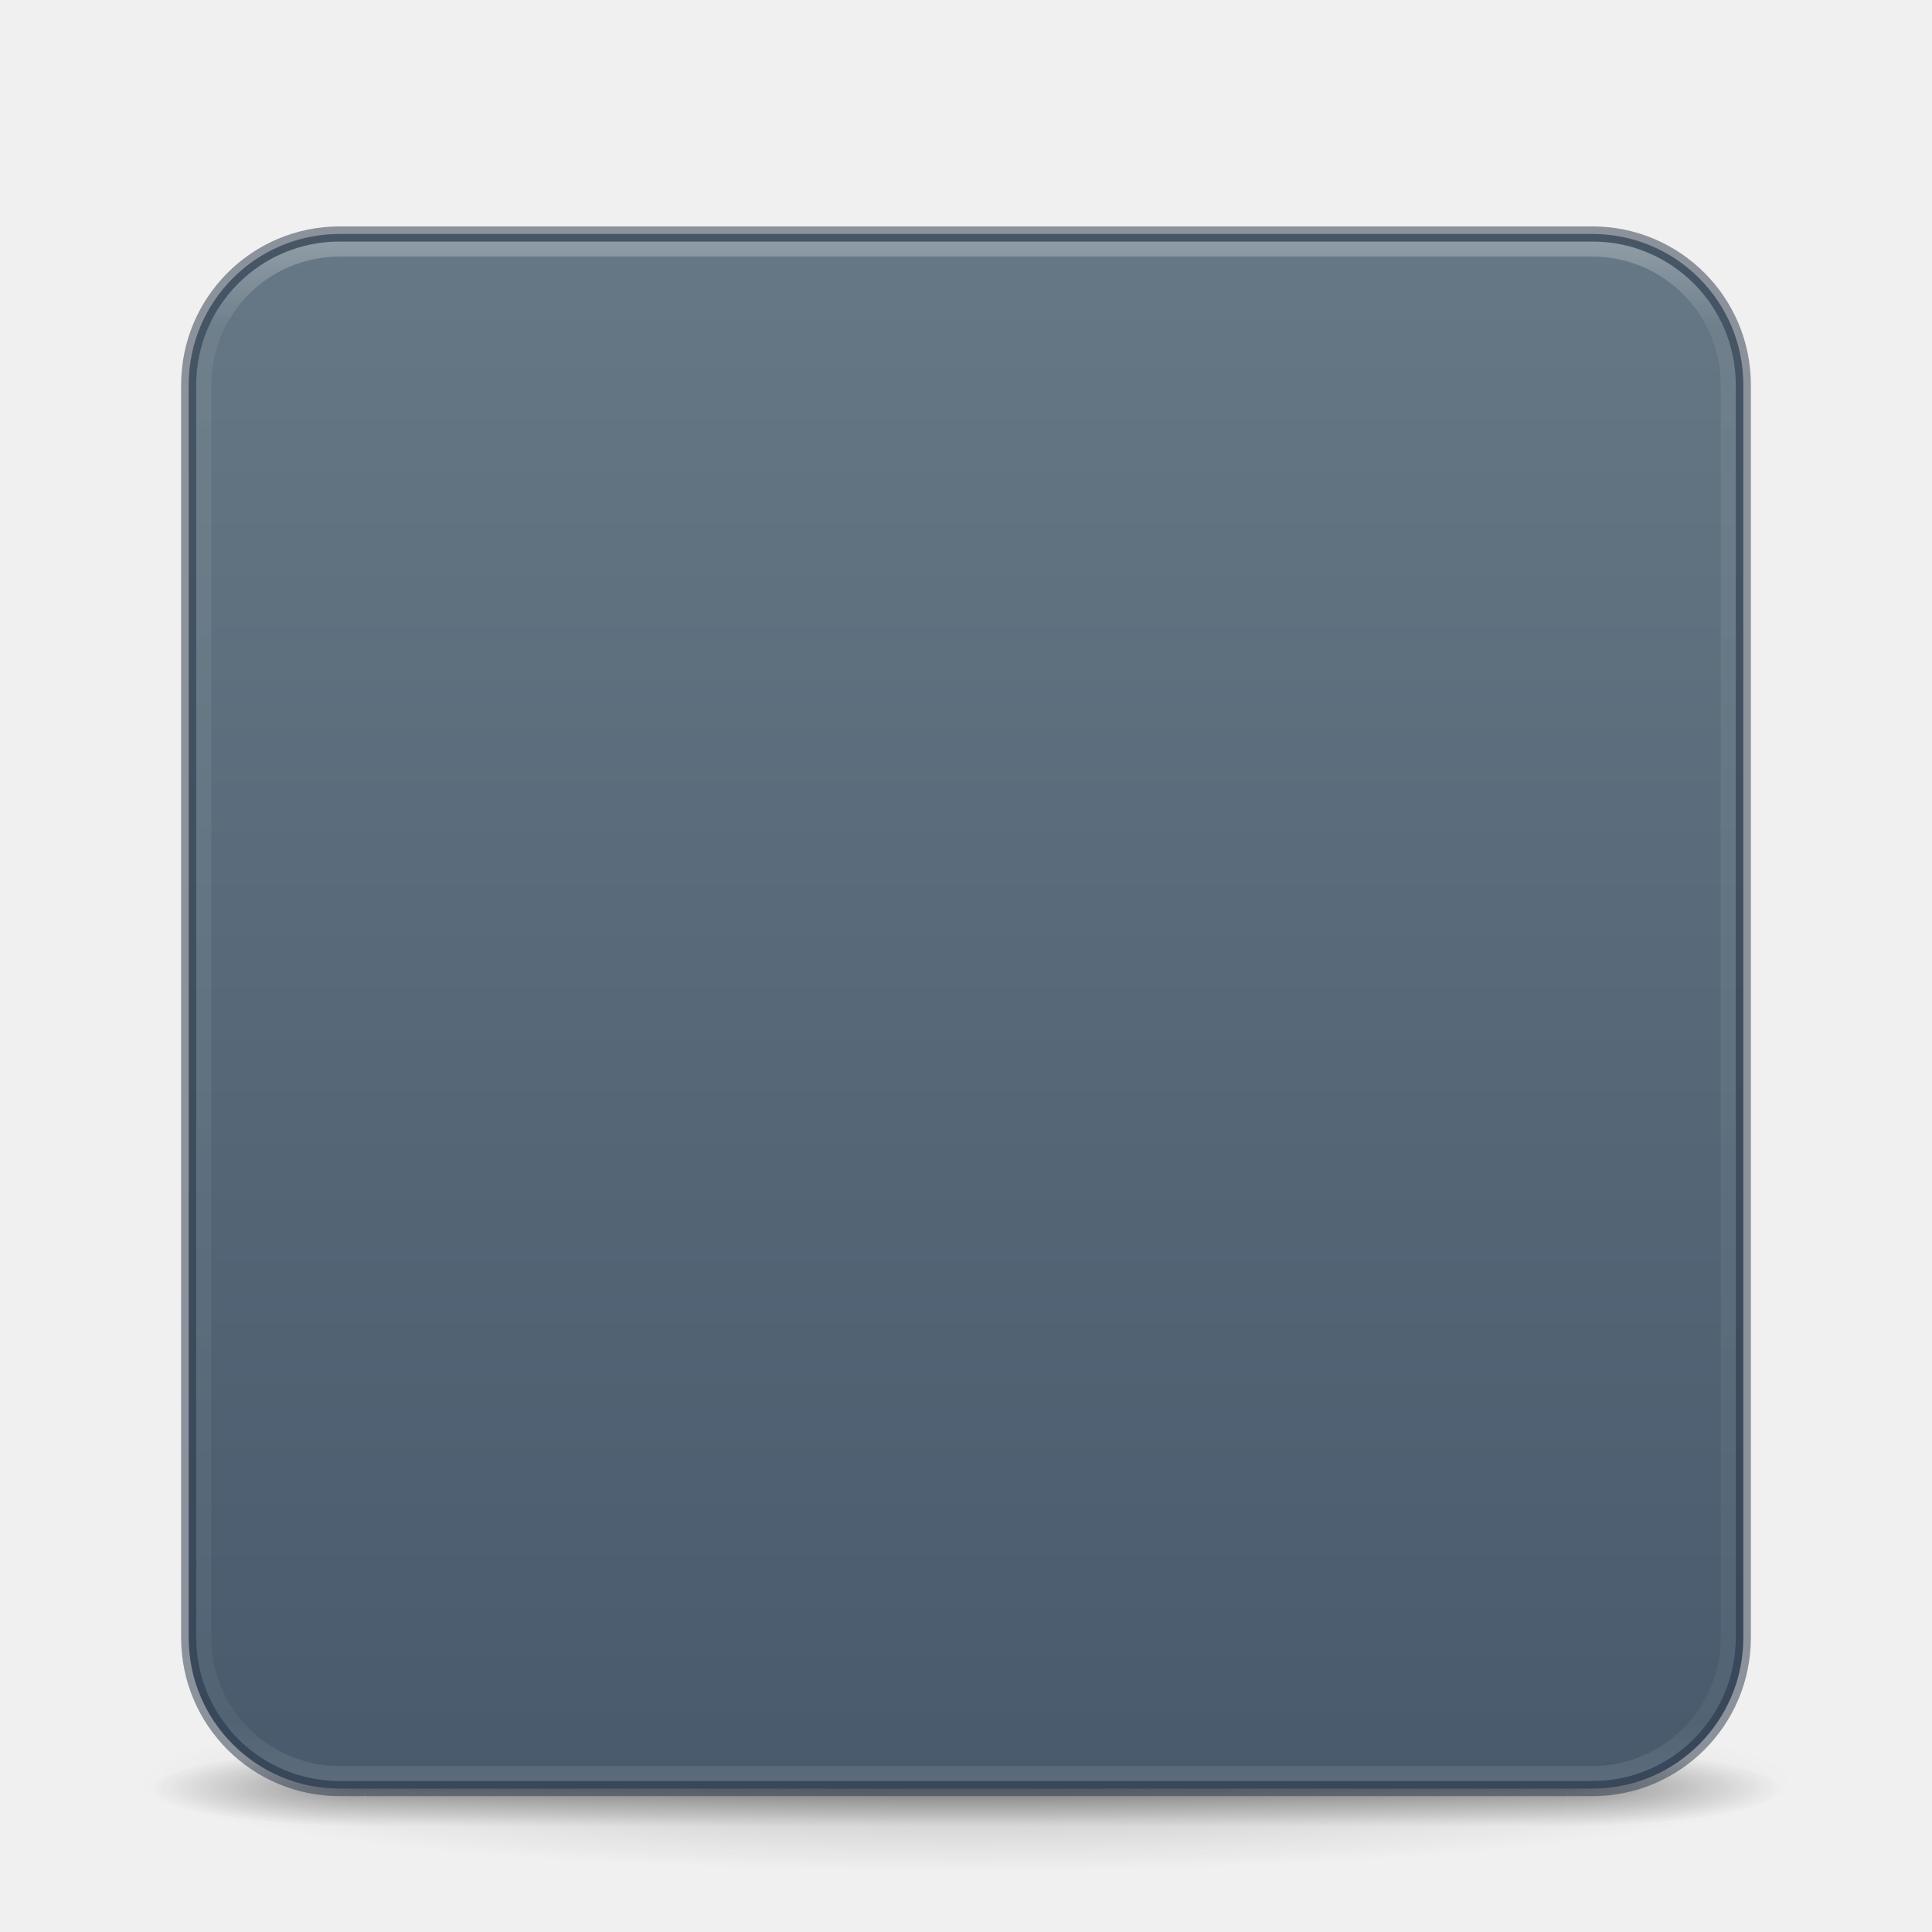
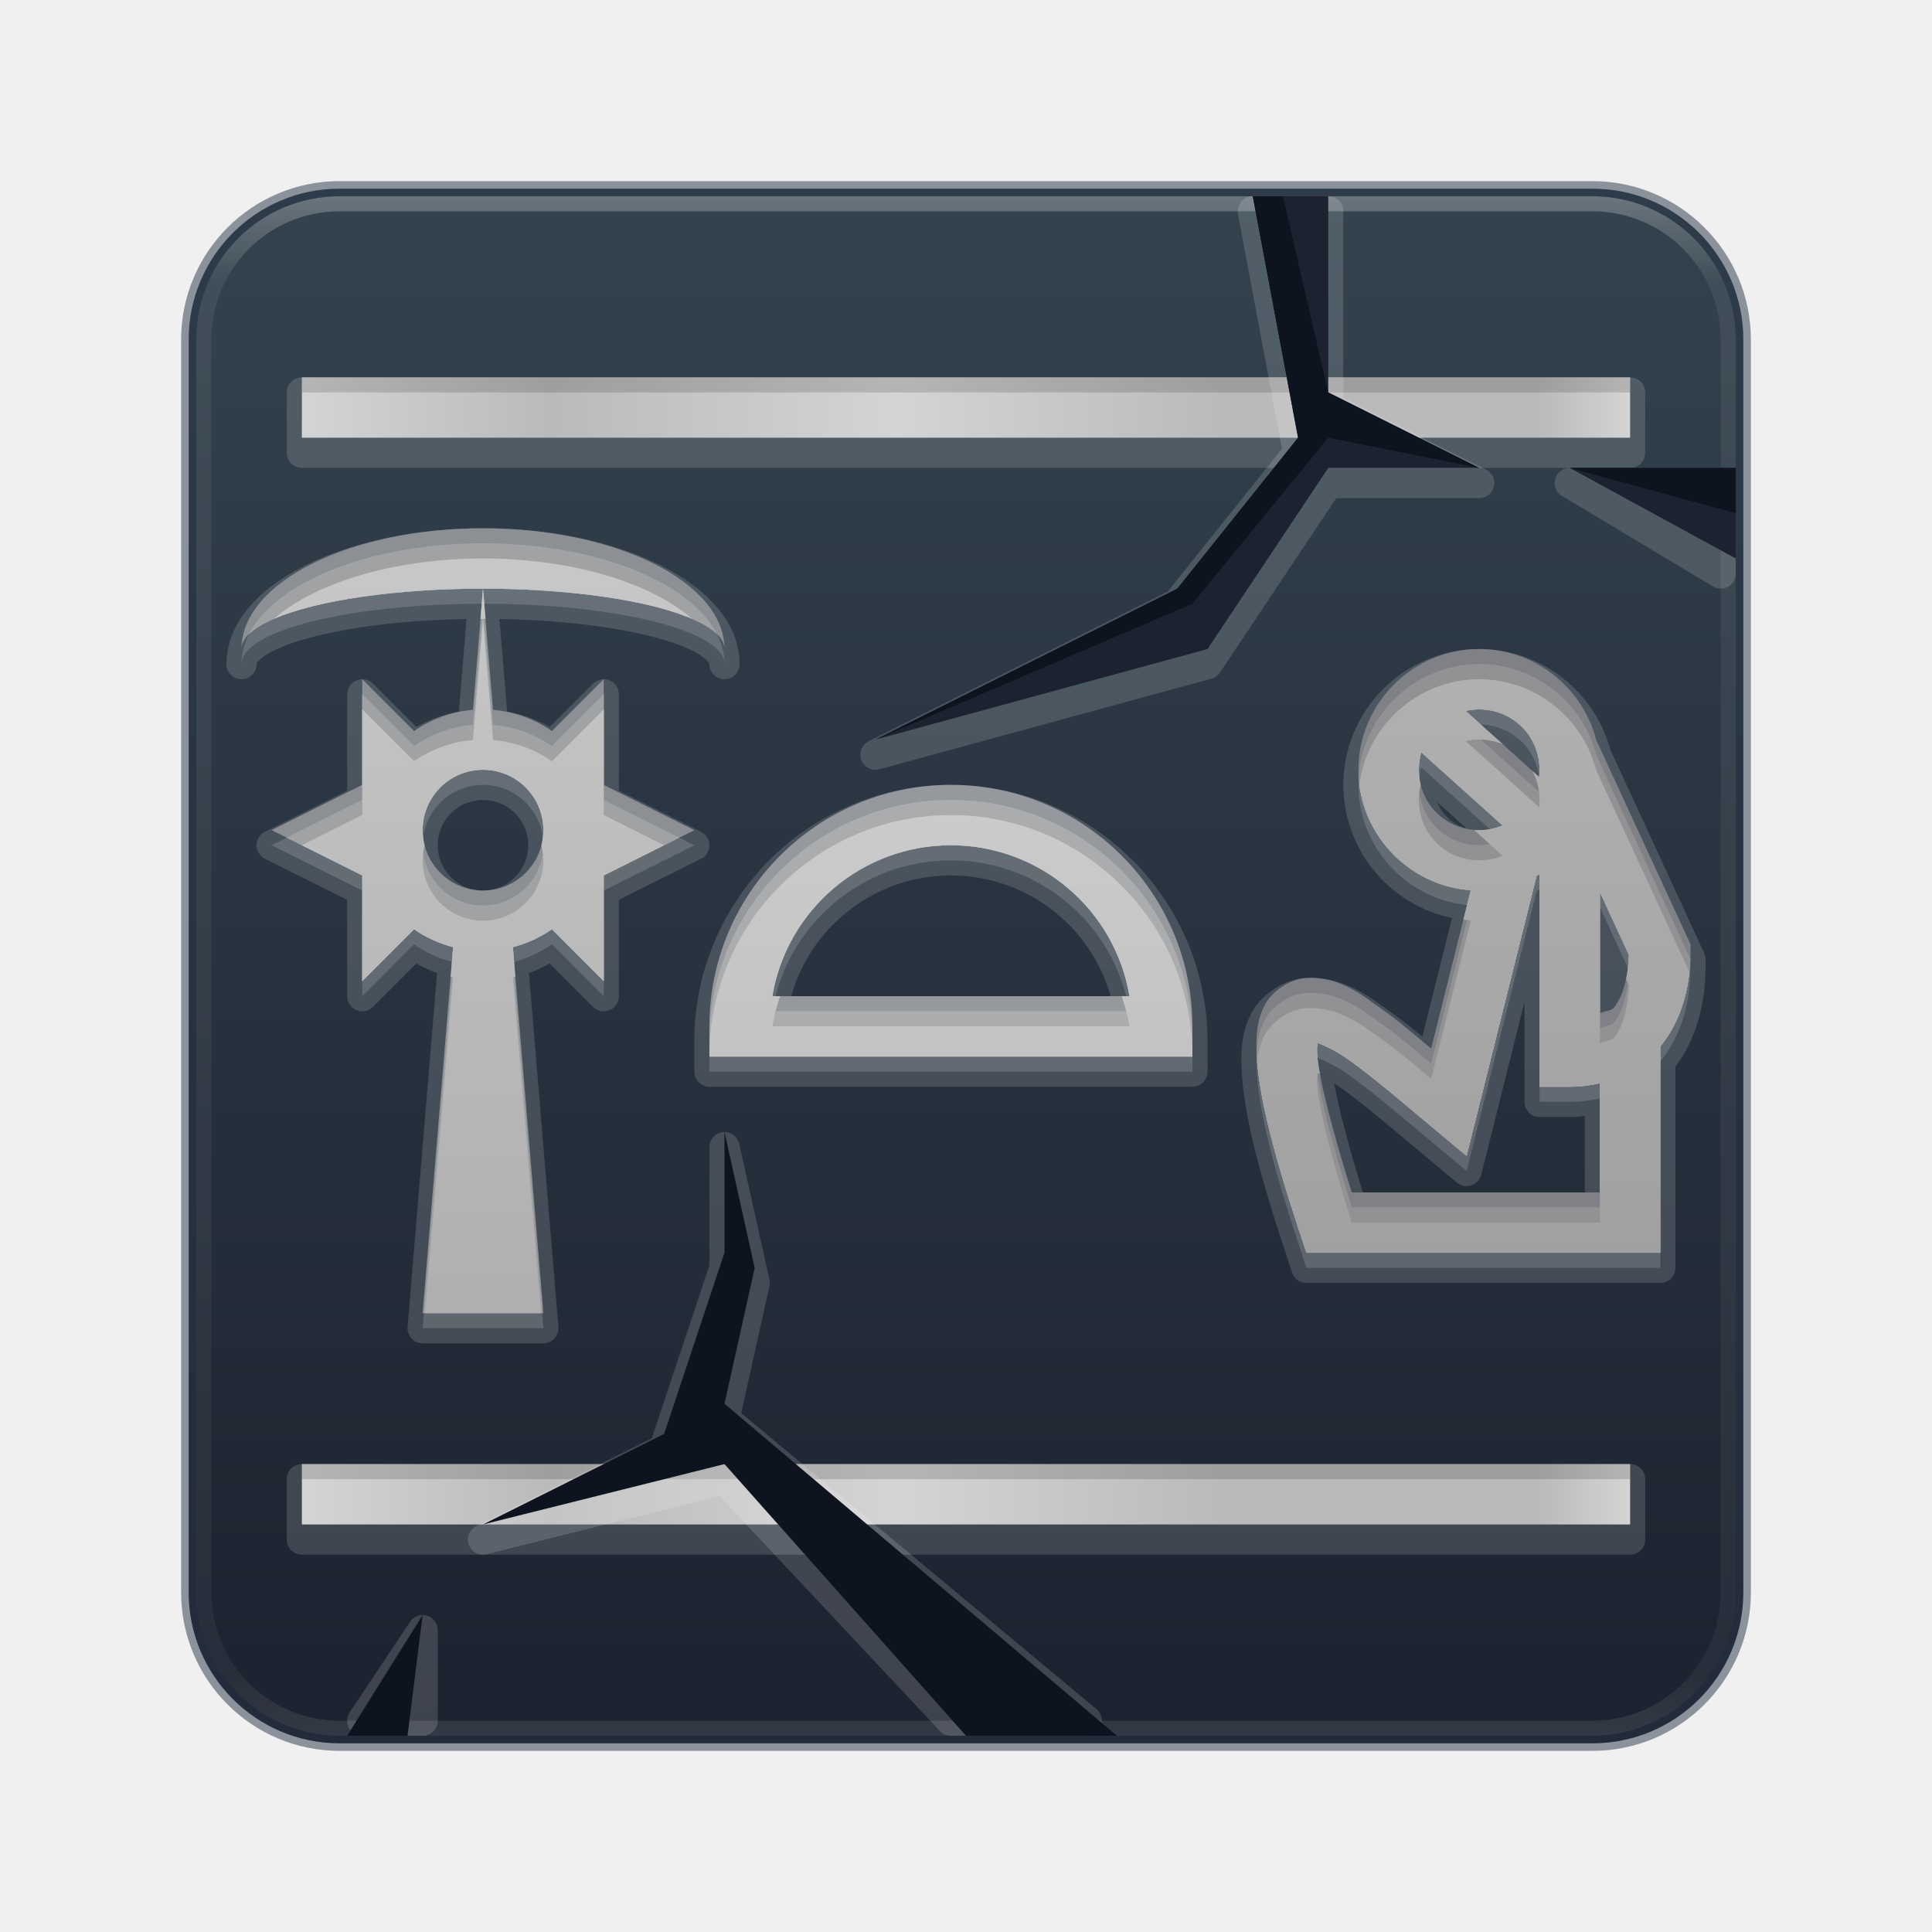
- <svg xmlns="http://www.w3.org/2000/svg" xmlns:xlink="http://www.w3.org/1999/xlink" id="svg4379" height="128" width="128" version="1.1">
+ <svg xmlns="http://www.w3.org/2000/svg" xmlns:xlink="http://www.w3.org/1999/xlink" id="svg4379" height="128" width="128" version="1.1" xml:space="preserve">
  <defs id="defs4381">
-     <linearGradient id="linearGradient880">
-       <stop style="stop-color:#667885;stop-opacity:1" offset="0" id="stop876" />
-       <stop style="stop-color:#485a6c;stop-opacity:1" offset="1" id="stop878" />
-     </linearGradient>
-     <linearGradient gradientTransform="matrix(2.72973,0,0,2.72973,-1.513512,1.486514)" gradientUnits="userSpaceOnUse" xlink:href="#linearGradient3924-776" id="linearGradient3159" y2="43" x2="24" y1="5" x1="24" />
+     <linearGradient gradientTransform="matrix(2.72973,0,0,2.72973,-1.513512,-1.513486)" gradientUnits="userSpaceOnUse" xlink:href="#linearGradient3924-776" id="linearGradient3159" y2="43" x2="24" y1="5" x1="24" />
    <linearGradient id="linearGradient3924-776">
      <stop offset="0" style="stop-color:#ffffff;stop-opacity:1" id="stop3124" />
      <stop offset="0.063" style="stop-color:#ffffff;stop-opacity:0.235" id="stop3126" />
      <stop offset="0.951" style="stop-color:#ffffff;stop-opacity:0.157" id="stop3128" />
      <stop offset="1" style="stop-color:#ffffff;stop-opacity:0.392" id="stop3130" />
    </linearGradient>
-     <radialGradient gradientTransform="matrix(2.003784,0,0,1.4,27.98813,-17.4)" gradientUnits="userSpaceOnUse" xlink:href="#linearGradient3688-166-749-5" id="radialGradient2455-1" fy="43.5" fx="4.993" r="2.5" cy="43.5" cx="4.993" />
-     <linearGradient id="linearGradient3688-166-749-5">
-       <stop offset="0" style="stop-color:#181818;stop-opacity:1" id="stop2883-0" />
-       <stop offset="1" style="stop-color:#181818;stop-opacity:0" id="stop2885-5" />
+     <linearGradient xlink:href="#linearGradient28" id="linearGradient882" x1="62.872" y1="15.907" x2="62.872" y2="118.427" gradientUnits="userSpaceOnUse" gradientTransform="translate(0,-3)" />
+     <linearGradient id="linearGradient23">
+       <stop style="stop-color:#d4d4d4;stop-opacity:1;" offset="0" id="stop22" />
+       <stop style="stop-color:#bababa;stop-opacity:1;" offset="0.187" id="stop24" />
+       <stop style="stop-color:#d4d4d4;stop-opacity:1;" offset="0.448" id="stop25" />
+       <stop style="stop-color:#bababa;stop-opacity:1;" offset="0.694" id="stop26" />
+       <stop style="stop-color:#bababa;stop-opacity:1;" offset="0.931" id="stop29" />
+       <stop style="stop-color:#d4d4d4;stop-opacity:1;" offset="1" id="stop23" />
    </linearGradient>
-     <radialGradient gradientTransform="matrix(2.003784,0,0,1.4,-20.01187,-104.4)" gradientUnits="userSpaceOnUse" xlink:href="#linearGradient3688-464-309-8" id="radialGradient2457-5" fy="43.5" fx="4.993" r="2.5" cy="43.5" cx="4.993" />
-     <linearGradient id="linearGradient3688-464-309-8">
-       <stop offset="0" style="stop-color:#181818;stop-opacity:1" id="stop2889-9" />
-       <stop offset="1" style="stop-color:#181818;stop-opacity:0" id="stop2891-4" />
+     <linearGradient id="linearGradient8">
+       <stop style="stop-color:#d4d4d4;stop-opacity:1;" offset="0" id="stop8" />
+       <stop style="stop-color:#bababa;stop-opacity:1;" offset="1" id="stop9" />
    </linearGradient>
-     <linearGradient gradientUnits="userSpaceOnUse" xlink:href="#linearGradient3702-501-757-0" id="linearGradient2459-7" y2="39.999" x2="25.058" y1="47.028" x1="25.058" />
-     <linearGradient id="linearGradient3702-501-757-0">
-       <stop offset="0" style="stop-color:#181818;stop-opacity:0" id="stop2895-0" />
-       <stop offset="0.5" style="stop-color:#181818;stop-opacity:1" id="stop2897-2" />
-       <stop offset="1" style="stop-color:#181818;stop-opacity:0" id="stop2899-6" />
+     <linearGradient id="linearGradient28">
+       <stop id="stop27" offset="0" style="stop-color:#33434e;stop-opacity:1;" />
+       <stop id="stop28" offset="1" style="stop-color:#1c222f;stop-opacity:1;" />
    </linearGradient>
-     <linearGradient id="linearGradient3811">
-       <stop offset="0" style="stop-color:#000000;stop-opacity:1" id="stop3813" />
-       <stop offset="1" style="stop-color:#000000;stop-opacity:0" id="stop3815" />
-     </linearGradient>
-     <radialGradient gradientTransform="matrix(1.556392,0,0,0.1697883,70.27036,102.1303)" gradientUnits="userSpaceOnUse" xlink:href="#linearGradient3811" id="radialGradient4377" fy="93.468" fx="-4.029" r="35.338" cy="93.468" cx="-4.029" />
-     <linearGradient xlink:href="#linearGradient880" id="linearGradient882" x1="62.872" y1="15.907" x2="62.872" y2="118.427" gradientUnits="userSpaceOnUse" />
+     <linearGradient xlink:href="#linearGradient23" id="linearGradient15" x1="20" y1="102" x2="108" y2="102" gradientUnits="userSpaceOnUse" />
+     <linearGradient xlink:href="#linearGradient23" id="linearGradient21" gradientUnits="userSpaceOnUse" x1="20" y1="102" x2="108" y2="102" />
+     <linearGradient xlink:href="#linearGradient8" id="linearGradient86" x1="63.5" y1="36" x2="63.5" y2="87.5" gradientUnits="userSpaceOnUse" />
  </defs>
-   <path d="M 119,118 A 55,6 0 0 1 9,118 55,6 0 1 1 119,118 Z" id="path3041" style="color:#000000;display:inline;overflow:visible;visibility:visible;opacity:0.2;fill:url(#radialGradient4377);fill-opacity:1;fill-rule:nonzero;stroke:none;stroke-width:1;marker:none;enable-background:accumulate" />
-   <g transform="matrix(2.699999,0,0,0.5555561,-0.8000019,94.88888)" id="g2036" style="display:inline">
-     <g transform="matrix(1.052632,0,0,1.285713,-1.263158,-13.42854)" id="g3712" style="opacity:0.4">
-       <rect width="5" height="7" x="38" y="40" id="rect2801" style="fill:url(#radialGradient2455-1);fill-opacity:1;stroke:none" />
-       <rect width="5" height="7" x="-10" y="-47" transform="scale(-1,-1)" id="rect3696" style="fill:url(#radialGradient2457-5);fill-opacity:1;stroke:none" />
-       <rect width="28" height="7" x="10" y="40" id="rect3700" style="fill:url(#linearGradient2459-7);fill-opacity:1;stroke:none" />
-     </g>
+   <rect width="103" height="103" rx="10" ry="10" x="12.5" y="12.5" id="rect5505-21-3" style="color:#000000;display:inline;overflow:visible;visibility:visible;fill:url(#linearGradient882);fill-opacity:1;fill-rule:nonzero;stroke:none;stroke-width:1;marker:none;enable-background:accumulate" />
+   <path id="path80" style="opacity:0.15;fill:#ffffff;fill-opacity:1;stroke:#ffffff;stroke-width:2;stroke-linecap:round;stroke-linejoin:round;stroke-opacity:1" d="m 32,36 a 16,8 0 0 0 -16,8 16,4 0 0 1 16,-4 16,4 0 0 1 16,4 16,8 0 0 0 -16,-8 z m 0,4 -0.668,8.027 a 8,8 0 0 0 -3.898,1.406 L 24,46 v 7 l -6,3 6,3 v 7 l 3.434,-3.434 A 8,8 0 0 0 30.02,63.75 L 28,88 h 8 L 33.98,63.75 a 8,8 0 0 0 2.586,-1.184 L 40,66 v -7 l 6,-3 -6,-3 v -7 l -3.434,3.434 a 8,8 0 0 0 -3.898,-1.406 z m 66,4 c -4.395,0 -8,3.605 -8,8 0,4.207 3.303,7.691 7.441,7.98 l -2.621,10.492 c -0.988,-0.816 -1.99,-1.684 -2.938,-2.371 -1.743,-1.264 -3.176,-2.426 -5.34,-2.305 -1.082,0.06 -2.331,0.888 -2.816,1.918 -0.486,1.03 -0.537,2.096 -0.453,3.383 0.168,2.574 1.048,6.166 2.828,11.531 L 86.555,84 H 110 V 70.328 c 0.021,-0.025 0.042,-0.052 0.062,-0.078 C 111.428,68.543 112,66.333 112,64 v -0.438 l -6.184,-13.402 a 2,2 0 0 0 -0.062,-0.125 C 104.871,46.58 101.718,44 98,44 Z m 0,4 c 2.233,0 4,1.767 4,4 0,0.163 -0.009,0.323 -0.027,0.48 L 97.102,48.098 C 97.389,48.033 97.691,48 98,48 Z m -3.836,2.844 5.391,4.848 C 99.079,55.889 98.553,56 98,56 c -2.233,0 -4,-1.767 -4,-4 0,-0.404 0.056,-0.791 0.164,-1.156 z M 32,52 A 4,4 0 0 1 32.523,52.035 4,4 0 0 1 36,56 4,4 0 0 1 33.637,59.648 4,4 0 0 1 32,60 4,4 0 0 1 30.363,59.648 4,4 0 0 1 28,56 4,4 0 0 1 31.477,52.035 4,4 0 0 1 32,52 Z m 31,1 A 16,16 0 0 0 47,69 v 2 H 79 V 69 A 16,16 0 0 0 63,53 Z m 0,4 A 12,12 0 0 1 74.832,67 H 51.168 A 12,12 0 0 1 63,57 Z m 39,1.918 V 73 h 2 c 0.694,0 1.364,-0.082 2,-0.234 V 80 H 89.555 c -1.295,-4.143 -2.184,-7.55 -2.289,-9.164 -0.032,-0.487 0.013,-0.504 0.043,-0.742 0.311,0.148 0.994,0.353 2.227,1.246 1.533,1.111 3.359,2.672 5.18,4.195 l 2.449,2.047 4.641,-18.555 c 0.065,-0.036 0.131,-0.072 0.195,-0.109 z m 4,1.191 1.922,4.164 c -0.057,1.494 -0.396,2.742 -0.984,3.477 -0.202,0.253 -0.683,0.218 -0.938,0.398 z" />
+   <rect width="101" height="101" rx="9" ry="9" x="13.5" y="13.5" id="rect6741-7" style="opacity:0.3;fill:none;stroke:url(#linearGradient3159);stroke-width:1;stroke-linecap:round;stroke-linejoin:round;stroke-miterlimit:4;stroke-dasharray:none;stroke-dashoffset:0;stroke-opacity:1" />
+   <rect width="103" height="103" rx="10" ry="10" x="12.5" y="12.5" id="rect5505-21-6" style="color:#000000;display:inline;overflow:visible;visibility:visible;opacity:0.5;fill:none;stroke:#273445;stroke-width:1;stroke-linecap:round;stroke-linejoin:round;stroke-miterlimit:4;stroke-dasharray:none;stroke-dashoffset:0;stroke-opacity:1;marker:none;enable-background:accumulate" />
+   <g id="g21" transform="translate(0,-75)">
+     <rect style="opacity:0.15;fill:#ffffff;fill-opacity:1;stroke:#ffffff;stroke-width:2;stroke-linejoin:round;stroke-dasharray:none;stroke-opacity:1" id="rect19" width="88" height="4" x="20" y="101" rx="0" ry="0" />
+     <rect style="fill:url(#linearGradient21);fill-opacity:1;stroke:none;stroke-linejoin:round" id="rect20" width="88" height="4" x="20" y="100" rx="0" ry="0" />
+     <rect style="opacity:0.15;fill:#000000;fill-opacity:1;stroke:none;stroke-linejoin:round" id="rect21" width="88" height="1" x="20" y="100" />
  </g>
-   <rect width="103" height="103" rx="10" ry="10" x="12.5" y="15.5" id="rect5505-21-3" style="color:#000000;display:inline;overflow:visible;visibility:visible;fill:url(#linearGradient882);fill-opacity:1;fill-rule:nonzero;stroke:none;stroke-width:1;marker:none;enable-background:accumulate" />
-   <rect width="101" height="101" rx="9" ry="9" x="13.5" y="16.5" id="rect6741-7" style="opacity:0.3;fill:none;stroke:url(#linearGradient3159);stroke-width:1;stroke-linecap:round;stroke-linejoin:round;stroke-miterlimit:4;stroke-dasharray:none;stroke-dashoffset:0;stroke-opacity:1" />
-   <rect width="103" height="103" rx="10" ry="10" x="12.5" y="15.5" id="rect5505-21-6" style="color:#000000;display:inline;overflow:visible;visibility:visible;opacity:0.5;fill:none;stroke:#273445;stroke-width:1;stroke-linecap:round;stroke-linejoin:round;stroke-miterlimit:4;stroke-dasharray:none;stroke-dashoffset:0;stroke-opacity:1;marker:none;enable-background:accumulate" />
+   <path id="path17-9" style="fill:#95989d;fill-opacity:1;stroke:none;stroke-width:2;stroke-linecap:round;stroke-linejoin:round;stroke-opacity:0.502" d="m 32,35 a 16,8 0 0 0 -16,8 16,4 0 0 1 16,-4 16,4 0 0 1 16,4 16,8 0 0 0 -16,-8 z m 0,4 -0.668,8.027 a 8,8 0 0 0 -3.898,1.406 L 24,45 v 7 l -6,3 6,3 v 7 l 3.434,-3.434 A 8,8 0 0 0 30.02,62.75 L 28,87 h 8 L 33.98,62.75 a 8,8 0 0 0 2.586,-1.184 L 40,65 v -7 l 6,-3 -6,-3 v -7 l -3.434,3.434 a 8,8 0 0 0 -3.898,-1.406 z m 66,4 c -4.395,0 -8,3.605 -8,8 0,4.207 3.303,7.691 7.441,7.98 l -2.621,10.492 c -0.988,-0.816 -1.99,-1.684 -2.938,-2.371 -1.743,-1.264 -3.176,-2.426 -5.34,-2.305 -1.082,0.06 -2.331,0.888 -2.816,1.918 -0.486,1.03 -0.537,2.096 -0.453,3.383 0.168,2.574 1.048,6.166 2.828,11.531 L 86.555,83 H 110 V 69.328 c 0.021,-0.025 0.042,-0.052 0.062,-0.078 C 111.428,67.543 112,65.333 112,63 v -0.438 l -6.184,-13.402 a 2,2 0 0 0 -0.062,-0.125 C 104.871,45.58 101.718,43 98,43 Z m 0,4 c 2.233,0 4,1.767 4,4 0,0.163 -0.009,0.323 -0.027,0.48 L 97.102,47.098 C 97.389,47.033 97.691,47 98,47 Z m -3.836,2.844 5.391,4.848 C 99.079,54.889 98.553,55 98,55 c -2.233,0 -4,-1.767 -4,-4 0,-0.404 0.056,-0.791 0.164,-1.156 z M 32,51 A 4,4 0 0 1 32.523,51.035 4,4 0 0 1 36,55 4,4 0 0 1 33.637,58.648 4,4 0 0 1 32,59 4,4 0 0 1 30.363,58.648 4,4 0 0 1 28,55 4,4 0 0 1 31.477,51.035 4,4 0 0 1 32,51 Z m 31,1 A 16,16 0 0 0 47,68 v 2 H 79 V 68 A 16,16 0 0 0 63,52 Z m 0,4 A 12,12 0 0 1 74.832,66 H 51.168 A 12,12 0 0 1 63,56 Z m 39,1.918 V 72 h 2 c 0.694,0 1.364,-0.082 2,-0.234 V 79 H 89.555 c -1.295,-4.143 -2.184,-7.55 -2.289,-9.164 -0.032,-0.487 0.013,-0.504 0.043,-0.742 0.311,0.148 0.994,0.353 2.227,1.246 1.533,1.111 3.359,2.672 5.18,4.195 l 2.449,2.047 4.641,-18.555 c 0.065,-0.036 0.131,-0.072 0.195,-0.109 z m 4,1.191 1.922,4.164 c -0.057,1.494 -0.396,2.742 -0.984,3.477 -0.202,0.253 -0.683,0.218 -0.938,0.398 z" />
+   <g id="g18" transform="translate(0,-3)">
+     <rect style="opacity:0.15;fill:#ffffff;fill-opacity:1;stroke:#ffffff;stroke-width:2;stroke-linejoin:round;stroke-dasharray:none;stroke-opacity:1" id="rect18" width="88" height="4" x="20" y="101" rx="0" ry="0" />
+     <rect style="fill:url(#linearGradient15);fill-opacity:1;stroke:none;stroke-linejoin:round" id="rect12" width="88" height="4" x="20" y="100" rx="0" ry="0" />
+     <rect style="opacity:0.15;fill:#000000;fill-opacity:1;stroke:none;stroke-linejoin:round" id="rect16" width="88" height="1" x="20" y="100" />
+   </g>
+   <g id="g40" transform="translate(0,-3)">
+     <path style="opacity:0.15;fill:#ffffff;fill-opacity:1;stroke:#ffffff;stroke-width:2;stroke-linejoin:round;stroke-opacity:1" d="M 72,117 48,97 50,88 48,79 v 8 l -4,12 -12,6 16,-4 15,16 z" id="path10" />
+     <path style="opacity:1;fill:#0e141f;fill-opacity:1;stroke:none;stroke-width:2;stroke-linejoin:round" d="M 74,118 48,96 50,87 48,78 v 8 l -4,12 -12,6 16,-4 16,18 z" id="path8" />
+   </g>
+   <g id="g41" transform="translate(0,-3)">
+     <path style="opacity:0.15;fill:#ffffff;fill-opacity:1;stroke:#ffffff;stroke-width:2;stroke-linejoin:round;stroke-opacity:1" d="m 24,117 4,-6 v 6 z" id="path22" />
+     <path style="opacity:1;fill:#0e141f;fill-opacity:1;stroke:none;stroke-width:2;stroke-linejoin:round" d="m 23,118 5,-8 -1,8 z" id="path9" />
+   </g>
+   <g id="g39" transform="translate(0,-3)">
+     <path style="opacity:0.15;fill:#ffffff;fill-opacity:1;stroke:#ffffff;stroke-width:2;stroke-linejoin:round;stroke-opacity:1" d="m 88,17 v 13 l 10,5 H 88 L 80,47 58,53 78,43 86,33 83,17 Z" id="path24" />
+     <path style="opacity:1;fill:#1c222f;fill-opacity:1;stroke:none;stroke-width:2;stroke-linejoin:round" d="m 88,16 v 13 l 10,5 H 88 L 80,46 58,52 78,42 86,32 83,16 Z" id="path5" />
+     <path style="opacity:1;fill:#0e141f;fill-opacity:1;stroke:none;stroke-width:2;stroke-linejoin:round;stroke-opacity:1" d="m 83,16 h 2 l 3,13 10,5 -10,-2 -9,11 -21,9 20,-10 8,-10 z" id="path33" />
+   </g>
+   <g id="g38" transform="translate(0,-3)">
+     <path style="opacity:0.15;fill:#ffffff;fill-opacity:1;stroke:#ffffff;stroke-width:2;stroke-linejoin:round;stroke-opacity:1" d="m 104,35 h 10 v 6 z" id="path25" />
+     <path style="opacity:1;fill:#1c222f;fill-opacity:1;stroke:none;stroke-width:2;stroke-linejoin:round" d="m 104,34 h 11 v 6 z" id="path6" />
+     <path style="opacity:1;fill:#0e141f;fill-opacity:1;stroke:none;stroke-width:2;stroke-linejoin:round;stroke-opacity:1" d="m 104,34 h 11 v 3 z" id="path35" />
+   </g>
+   <path id="path82" style="opacity:0.15;fill:#ffffff;fill-opacity:1;stroke:none;stroke-width:2;stroke-linecap:round;stroke-linejoin:round;stroke-opacity:1" d="m 32,36 a 16,8 0 0 0 -16,8 16,4 0 0 1 16,-4 16,4 0 0 1 16,4 16,8 0 0 0 -16,-8 z m 0,4 -0.668,8.027 a 8,8 0 0 0 -3.898,1.406 L 24,46 v 7 l -6,3 6,3 v 7 l 3.434,-3.434 A 8,8 0 0 0 30.02,63.75 L 28,88 h 8 L 33.98,63.75 a 8,8 0 0 0 2.586,-1.184 L 40,66 v -7 l 6,-3 -6,-3 v -7 l -3.434,3.434 a 8,8 0 0 0 -3.898,-1.406 z m 66,4 c -4.395,0 -8,3.605 -8,8 0,4.207 3.303,7.691 7.441,7.98 l -2.621,10.492 c -0.988,-0.816 -1.99,-1.684 -2.938,-2.371 -1.743,-1.264 -3.176,-2.426 -5.34,-2.305 -1.082,0.06 -2.331,0.888 -2.816,1.918 -0.486,1.03 -0.537,2.096 -0.453,3.383 0.168,2.574 1.048,6.166 2.828,11.531 L 86.555,84 H 110 V 70.328 c 0.021,-0.025 0.042,-0.052 0.062,-0.078 C 111.428,68.543 112,66.333 112,64 v -0.438 l -6.184,-13.402 a 2,2 0 0 0 -0.062,-0.125 C 104.871,46.58 101.718,44 98,44 Z m 0,4 c 2.233,0 4,1.767 4,4 0,0.163 -0.009,0.323 -0.027,0.48 L 97.102,48.098 C 97.389,48.033 97.691,48 98,48 Z m -3.836,2.844 5.391,4.848 C 99.079,55.889 98.553,56 98,56 c -2.233,0 -4,-1.767 -4,-4 0,-0.404 0.056,-0.791 0.164,-1.156 z M 32,52 A 4,4 0 0 1 32.523,52.035 4,4 0 0 1 36,56 4,4 0 0 1 33.637,59.648 4,4 0 0 1 32,60 4,4 0 0 1 30.363,59.648 4,4 0 0 1 28,56 4,4 0 0 1 31.477,52.035 4,4 0 0 1 32,52 Z m 31,1 A 16,16 0 0 0 47,69 v 2 H 79 V 69 A 16,16 0 0 0 63,53 Z m 0,4 A 12,12 0 0 1 74.832,67 H 51.168 A 12,12 0 0 1 63,57 Z m 39,1.918 V 73 h 2 c 0.694,0 1.364,-0.082 2,-0.234 V 80 H 89.555 c -1.295,-4.143 -2.184,-7.55 -2.289,-9.164 -0.032,-0.487 0.013,-0.504 0.043,-0.742 0.311,0.148 0.994,0.353 2.227,1.246 1.533,1.111 3.359,2.672 5.18,4.195 l 2.449,2.047 4.641,-18.555 c 0.065,-0.036 0.131,-0.072 0.195,-0.109 z m 4,1.191 1.922,4.164 c -0.057,1.494 -0.396,2.742 -0.984,3.477 -0.202,0.253 -0.683,0.218 -0.938,0.398 z" />
+   <path id="path67" style="opacity:1;fill:#abacae;fill-opacity:1;stroke-width:2;stroke-linecap:round" d="M 32,36 A 16,8 0 0 0 16.508,42 16,4 0 0 1 32,39 16,4 0 0 1 47.492,42 16,8 0 0 0 32,36 Z m 0,3 -0.084,1 A 16,4 0 0 1 32,40 a 16,4 0 0 1 0.084,0 z m 0,1 -0.668,8.027 a 8,8 0 0 0 -3.898,1.406 L 24,46 v 6 1 l -5,2.5 5,2.5 v 1 6 l 3.434,-3.434 A 8,8 0 0 0 30.02,62.75 L 29.938,63.729 A 8,8 0 0 0 30.02,63.75 L 28.084,87 h 7.832 L 33.98,63.75 a 8,8 0 0 0 0.082,-0.021 L 33.98,62.75 a 8,8 0 0 0 2.586,-1.184 L 40,65 V 59 58 L 45,55.5 40,53 v -1 -6 l -3.434,3.434 a 8,8 0 0 0 -3.898,-1.406 z m 66,4 c -4.227,0 -7.723,3.335 -7.984,7.5 0.249,3.98 3.453,7.203 7.426,7.48 l -0.244,0.979 c 0.081,0.008 0.162,0.016 0.244,0.021 l -2.621,10.492 c -0.988,-0.816 -1.99,-1.684 -2.938,-2.371 -1.743,-1.264 -3.176,-2.426 -5.34,-2.305 -1.082,0.06 -2.331,0.888 -2.816,1.918 -0.302,0.639 -0.436,1.293 -0.475,2.004 0.005,0.124 0.013,0.25 0.021,0.379 0.168,2.574 1.048,6.166 2.828,11.531 L 86.555,83 H 110 v -12.672 -1 c 0.021,-0.025 0.042,-0.052 0.062,-0.078 1.259,-1.574 1.844,-3.577 1.928,-5.709 v -0.002 l -6.174,-13.379 a 2,2 0 0 0 -0.062,-0.125 C 104.871,46.58 101.718,44 98,44 Z m 0,3 c 2.233,0 4,1.767 4,4 0,0.163 -0.009,0.323 -0.027,0.48 l -0.006,-0.006 C 101.989,51.646 102,51.822 102,52 c 0,0.163 -0.009,0.323 -0.027,0.48 L 97.102,48.098 C 97.389,48.033 97.691,48 98,48 c 0.035,0 0.07,0.001 0.105,0.002 L 97.102,47.098 C 97.389,47.033 97.691,47 98,47 Z m -3.836,2.844 5.391,4.848 c -0.265,0.11 -0.546,0.194 -0.838,0.246 l 0.838,0.754 C 99.079,55.889 98.553,56 98,56 95.767,56 94,54.233 94,52 94,51.83 94.01,51.662 94.029,51.498 94.01,51.335 94,51.169 94,51 c 0,-0.404 0.056,-0.791 0.164,-1.156 z M 32,51 A 4,4 0 0 1 32.523,51.035 4,4 0 0 1 36,55 a 4,4 0 0 1 -0.033,0.508 4,4 0 0 1 0,0.002 A 4,4 0 0 1 36,56 4,4 0 0 1 33.637,59.648 4,4 0 0 1 32,60 4,4 0 0 1 30.363,59.648 4,4 0 0 1 28,56 a 4,4 0 0 1 0.033,-0.49 4,4 0 0 1 0,-0.002 A 4,4 0 0 1 28,55 4,4 0 0 1 31.477,51.035 4,4 0 0 1 32,51 Z m 31,2 A 16,16 0 0 0 47,69 v 1 H 79 V 69 A 16,16 0 0 0 63,53 Z m 0,3 a 12,12 0 0 1 11.832,10 h -0.213 a 12,12 0 0 1 0.213,1 H 51.168 a 12,12 0 0 1 0.213,-1 h -0.213 A 12,12 0 0 1 63,56 Z m 39,1.918 v 1 V 72 h 2 c 0.694,0 1.364,-0.082 2,-0.234 v 1 V 79 80 H 89.555 c -1.295,-4.143 -2.184,-7.55 -2.289,-9.164 -0.028,-0.424 0.003,-0.492 0.031,-0.66 -0.014,-0.121 -0.024,-0.234 -0.031,-0.34 -0.032,-0.487 0.013,-0.504 0.043,-0.742 0.311,0.148 0.994,0.353 2.227,1.246 1.533,1.111 3.359,2.672 5.18,4.195 l 2.449,2.047 4.641,-18.555 c 0.065,-0.036 0.131,-0.072 0.195,-0.109 z m 4,1.191 1.922,4.164 c -0.011,0.296 -0.033,0.581 -0.066,0.855 l 0.066,0.145 c -0.057,1.494 -0.396,2.742 -0.984,3.477 -0.202,0.253 -0.683,0.218 -0.938,0.398 v -1 -7.039 z" />
+   <path id="path83" style="opacity:1;fill:url(#linearGradient86);fill-opacity:1;stroke:none;stroke-width:2;stroke-linecap:round;stroke-linejoin:round;stroke-opacity:0.502" d="M 32,37 A 16,8 0 0 0 18.145,41 16,4 0 0 1 32,39 16,4 0 0 1 45.855,41 16,8 0 0 0 32,37 Z m 0,2 -0.166,2 A 16,4 0 0 1 32,41 a 16,4 0 0 1 0.166,0 z m 0,2 -0.668,8.027 a 8,8 0 0 0 -3.898,1.406 L 24,47 v 5 2 l -4,2 4,2 v 2 5 l 3.434,-3.434 A 8,8 0 0 0 30.02,62.75 l -0.162,1.957 A 8,8 0 0 0 30.02,64.75 L 28.166,87 h 7.668 L 33.98,64.75 a 8,8 0 0 0 0.162,-0.043 L 33.98,62.75 a 8,8 0 0 0 2.586,-1.184 L 40,65 v -5 -2 l 4,-2 -4,-2 v -2 -5 l -3.434,3.434 a 8,8 0 0 0 -3.898,-1.406 z m 66,4 c -4.056,0 -7.44,3.071 -7.938,7 0.474,3.747 3.574,6.714 7.379,6.98 l -0.488,1.951 c 0.161,0.021 0.324,0.037 0.488,0.049 l -2.621,10.492 c -0.988,-0.816 -1.99,-1.684 -2.938,-2.371 -1.743,-1.264 -3.176,-2.426 -5.34,-2.305 -1.082,0.06 -2.331,0.888 -2.816,1.918 -0.241,0.511 -0.376,1.03 -0.439,1.582 0.199,2.56 1.079,6.104 2.814,11.332 L 86.555,83 H 110 v -11.672 -2 c 0.021,-0.025 0.042,-0.052 0.062,-0.078 1.088,-1.36 1.672,-3.038 1.865,-4.844 v -0.002 l -6.111,-13.244 a 2,2 0 0 0 -0.062,-0.125 C 104.871,47.58 101.718,45 98,45 Z m 0,2 c 2.233,0 4,1.767 4,4 0,0.163 -0.009,0.323 -0.027,0.48 l -0.459,-0.412 C 101.824,51.639 102,52.296 102,53 c 0,0.163 -0.009,0.323 -0.027,0.48 L 97.102,49.098 C 97.389,49.033 97.691,49 98,49 c 0.554,0 1.08,0.109 1.557,0.307 L 97.102,47.098 C 97.389,47.033 97.691,47 98,47 Z m -3.836,2.844 5.391,4.848 C 99.079,54.889 98.553,55 98,55 97.885,55 97.771,54.996 97.658,54.986 l 1.896,1.705 C 99.079,56.889 98.553,57 98,57 95.767,57 94,55.233 94,53 94,52.653 94.041,52.318 94.121,51.998 94.041,51.68 94,51.345 94,51 c 0,-0.404 0.056,-0.791 0.164,-1.156 z M 32,51 A 4,4 0 0 1 32.523,51.035 4,4 0 0 1 36,55 4,4 0 0 1 35.871,56.002 4,4 0 0 1 36,57 4,4 0 0 1 33.637,60.648 4,4 0 0 1 32,61 4,4 0 0 1 30.363,60.648 4,4 0 0 1 28,57 4,4 0 0 1 28.127,56 4,4 0 0 1 28,55 4,4 0 0 1 31.477,51.035 4,4 0 0 1 32,51 Z m 31,3 A 16,16 0 0 0 47,70 H 79 A 16,16 0 0 0 63,54 Z m 0,2 a 12,12 0 0 1 11.832,10 h -0.518 a 12,12 0 0 1 0.518,2 H 51.168 a 12,12 0 0 1 0.518,-2 H 51.168 A 12,12 0 0 1 63,56 Z m 39,1.918 v 2 V 72 h 2 c 0.694,0 1.364,-0.082 2,-0.234 v 2 V 79 81 H 89.555 c -1.295,-4.143 -2.184,-7.55 -2.289,-9.164 -0.032,-0.487 0.013,-0.504 0.043,-0.742 0.04,0.019 0.085,0.039 0.137,0.061 -0.095,-0.519 -0.156,-0.962 -0.18,-1.318 -0.032,-0.487 0.013,-0.504 0.043,-0.742 0.311,0.148 0.994,0.353 2.227,1.246 1.533,1.111 3.359,2.672 5.18,4.195 l 2.449,2.047 4.641,-18.555 c 0.065,-0.036 0.131,-0.072 0.195,-0.109 z m 4,1.191 1.922,4.164 c -0.022,0.572 -0.085,1.109 -0.188,1.594 l 0.188,0.406 c -0.057,1.494 -0.396,2.742 -0.984,3.477 -0.202,0.253 -0.683,0.218 -0.938,0.398 v -2 -6.039 z" />
+   <path style="opacity:0.15;fill:#000000;fill-opacity:1;stroke:none;stroke-width:2;stroke-linecap:round;stroke-linejoin:round;stroke-opacity:0.502" d="m 98,43 c -4.395,0 -8,3.605 -8,8 0,4.207 3.303,7.691 7.441,7.98 l -2.621,10.492 c -0.988,-0.816 -1.99,-1.684 -2.938,-2.371 -1.743,-1.264 -3.176,-2.426 -5.34,-2.305 -1.082,0.06 -2.331,0.888 -2.816,1.918 -0.486,1.03 -0.537,2.096 -0.453,3.383 0.168,2.574 1.048,6.166 2.828,11.531 L 86.555,83 H 110 V 69.328 c 0.021,-0.025 0.042,-0.052 0.062,-0.078 C 111.428,67.543 112,65.333 112,63 v -0.438 l -6.184,-13.402 a 2,2 0 0 0 -0.062,-0.125 C 104.871,45.58 101.718,43 98,43 Z m 0,4 c 2.233,0 4,1.767 4,4 0,0.163 -0.009,0.323 -0.027,0.48 L 97.102,47.098 C 97.389,47.033 97.691,47 98,47 Z m -3.836,2.844 5.391,4.848 C 99.079,54.889 98.553,55 98,55 c -2.233,0 -4,-1.767 -4,-4 0,-0.404 0.056,-0.791 0.164,-1.156 z M 102,57.918 V 72 h 2 c 0.694,0 1.364,-0.082 2,-0.234 V 79 H 89.555 c -1.295,-4.143 -2.184,-7.55 -2.289,-9.164 -0.032,-0.487 0.013,-0.504 0.043,-0.742 0.311,0.148 0.994,0.353 2.227,1.246 1.533,1.111 3.359,2.672 5.18,4.195 l 2.449,2.047 4.641,-18.555 c 0.065,-0.036 0.131,-0.072 0.195,-0.109 z m 4,1.191 1.922,4.164 c -0.057,1.494 -0.396,2.742 -0.984,3.477 -0.202,0.253 -0.683,0.218 -0.938,0.398 z" id="path88" />
+   <path id="path87" style="opacity:0.06;fill:#000000;fill-opacity:1;stroke:none;stroke-width:2;stroke-linecap:round;stroke-linejoin:round;stroke-opacity:0.502" d="m 32,35 a 16,8 0 0 0 -16,8 16,4 0 0 1 16,-4 16,4 0 0 1 16,4 16,8 0 0 0 -16,-8 z m 0,4 -0.668,8.027 a 8,8 0 0 0 -3.898,1.406 L 24,45 v 7 l -6,3 6,3 v 7 l 3.434,-3.434 A 8,8 0 0 0 30.02,62.75 L 28,87 h 8 L 33.98,62.75 a 8,8 0 0 0 2.586,-1.184 L 40,65 v -7 l 6,-3 -6,-3 v -7 l -3.434,3.434 a 8,8 0 0 0 -3.898,-1.406 z m 0,12 A 4,4 0 0 1 32.523,51.035 4,4 0 0 1 36,55 4,4 0 0 1 33.637,58.648 4,4 0 0 1 32,59 4,4 0 0 1 30.363,58.648 4,4 0 0 1 28,55 4,4 0 0 1 31.477,51.035 4,4 0 0 1 32,51 Z" />
</svg>
